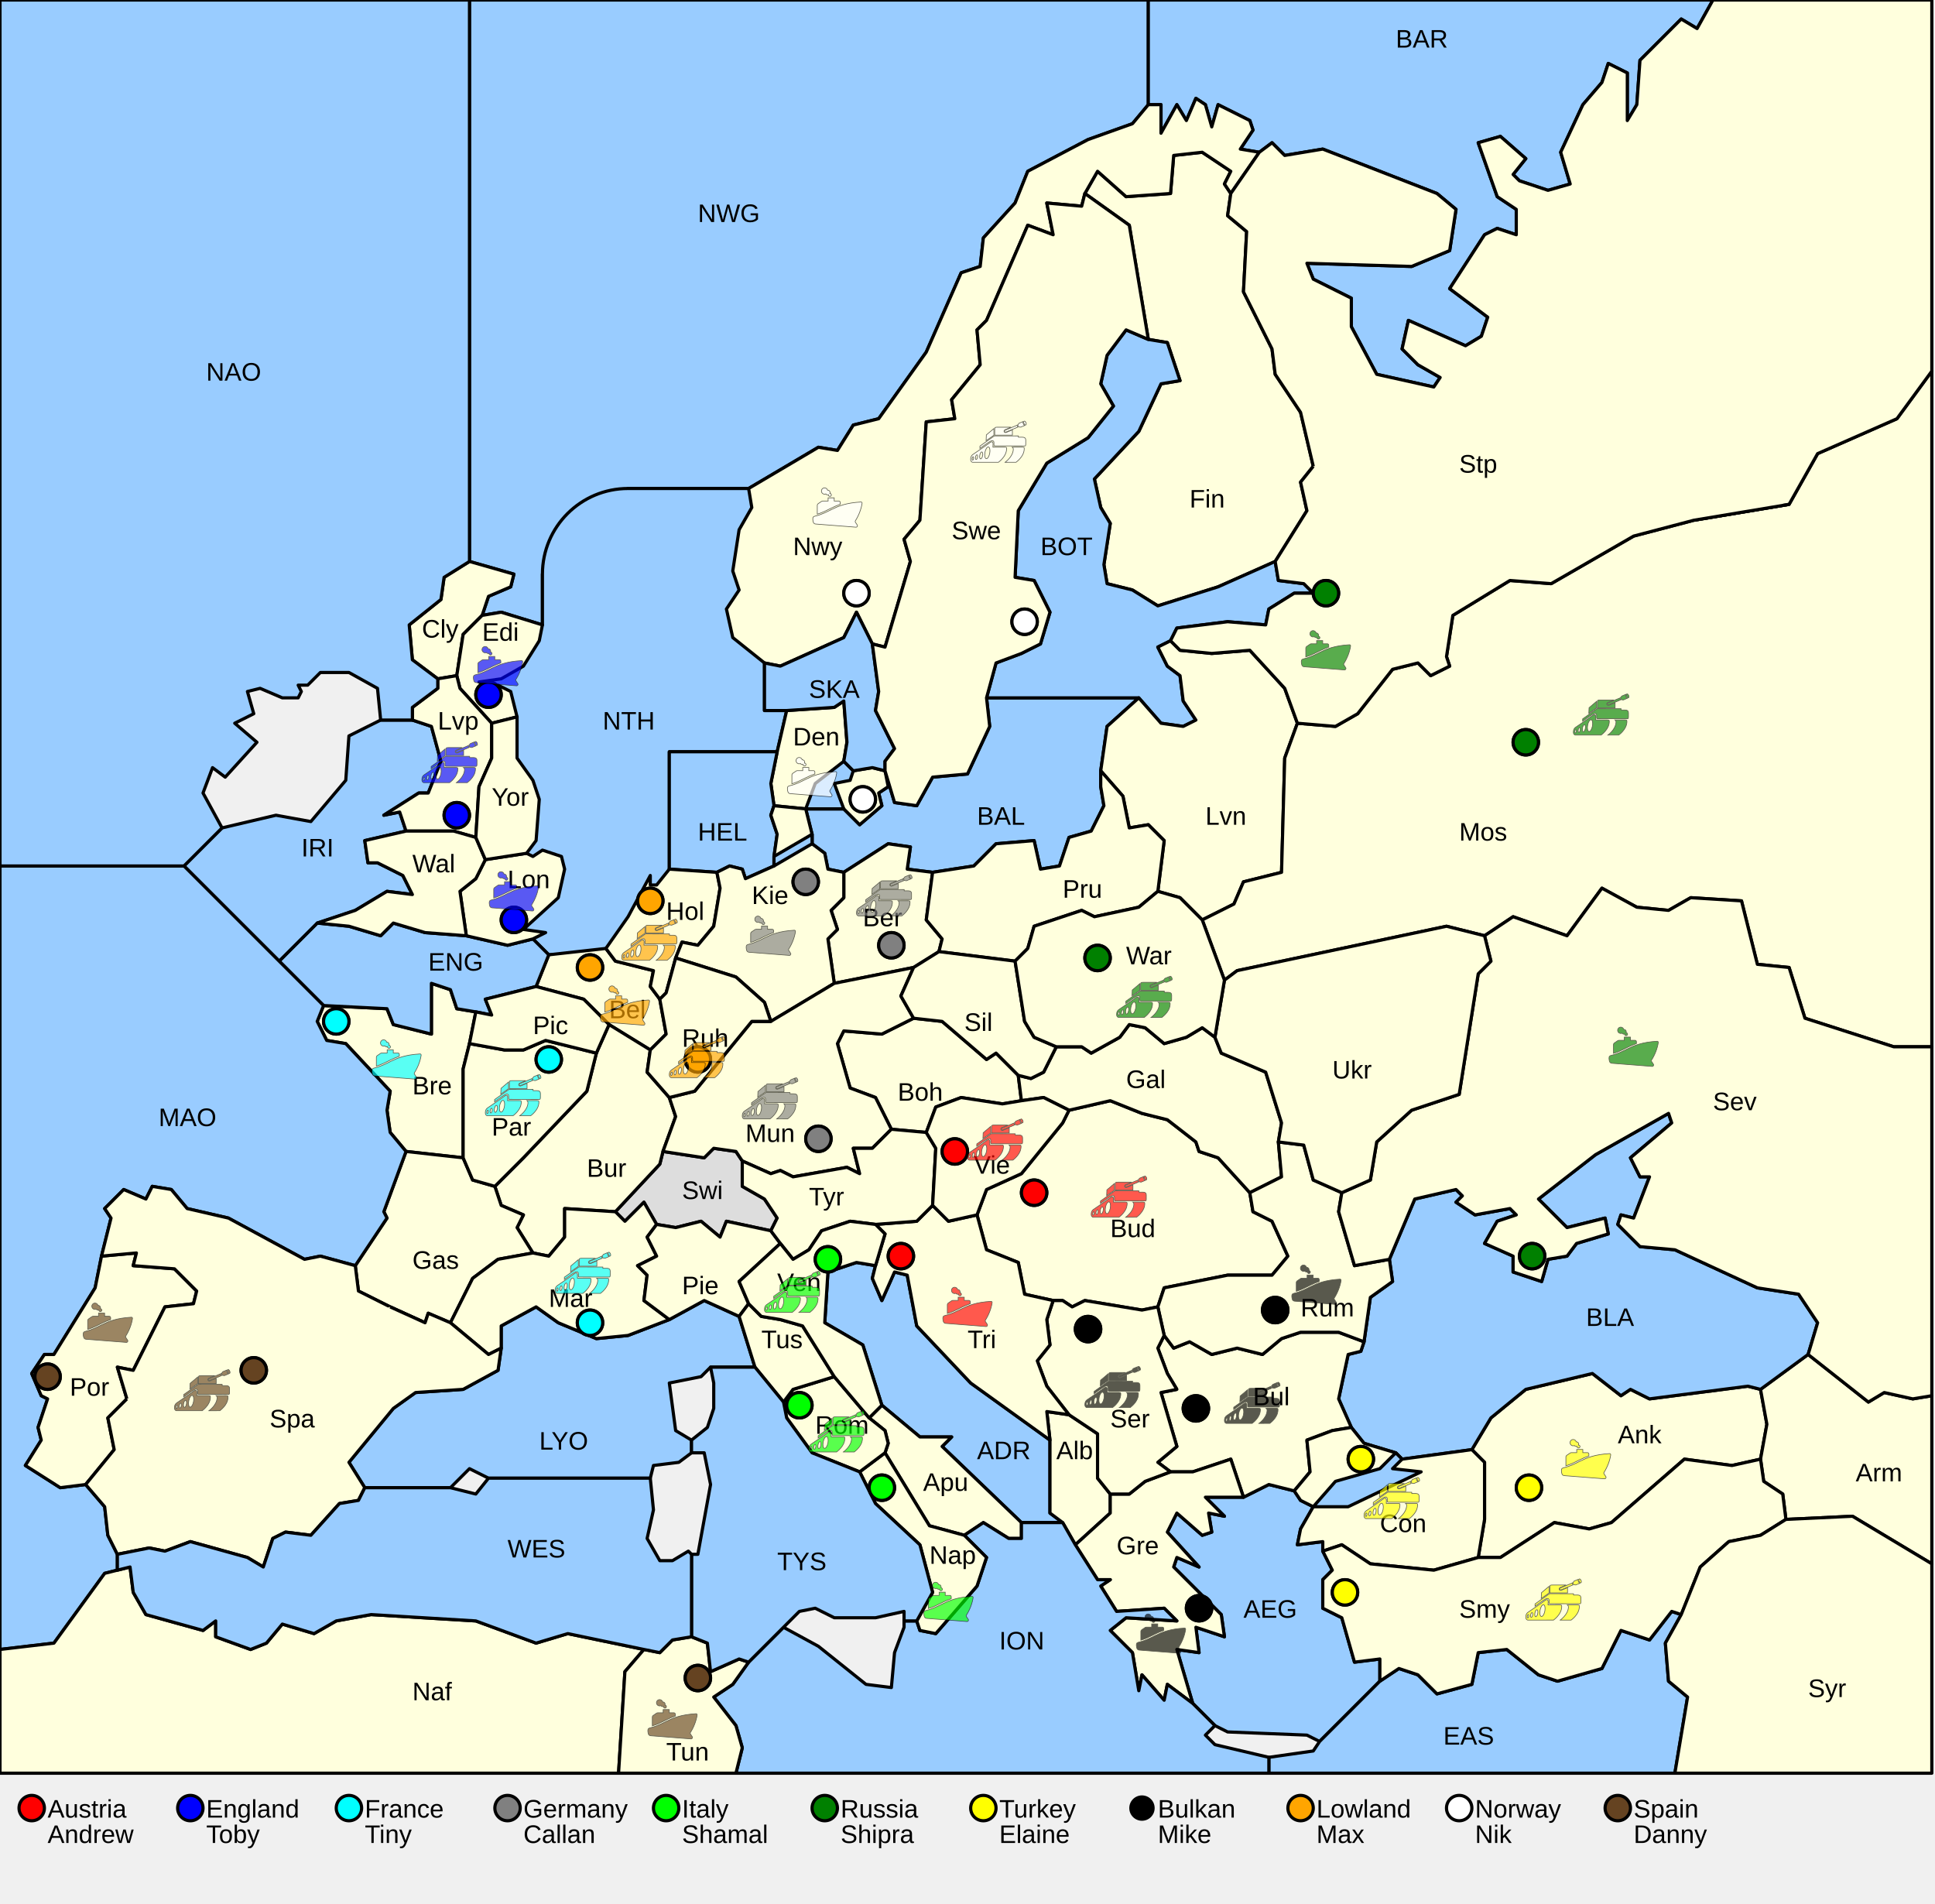
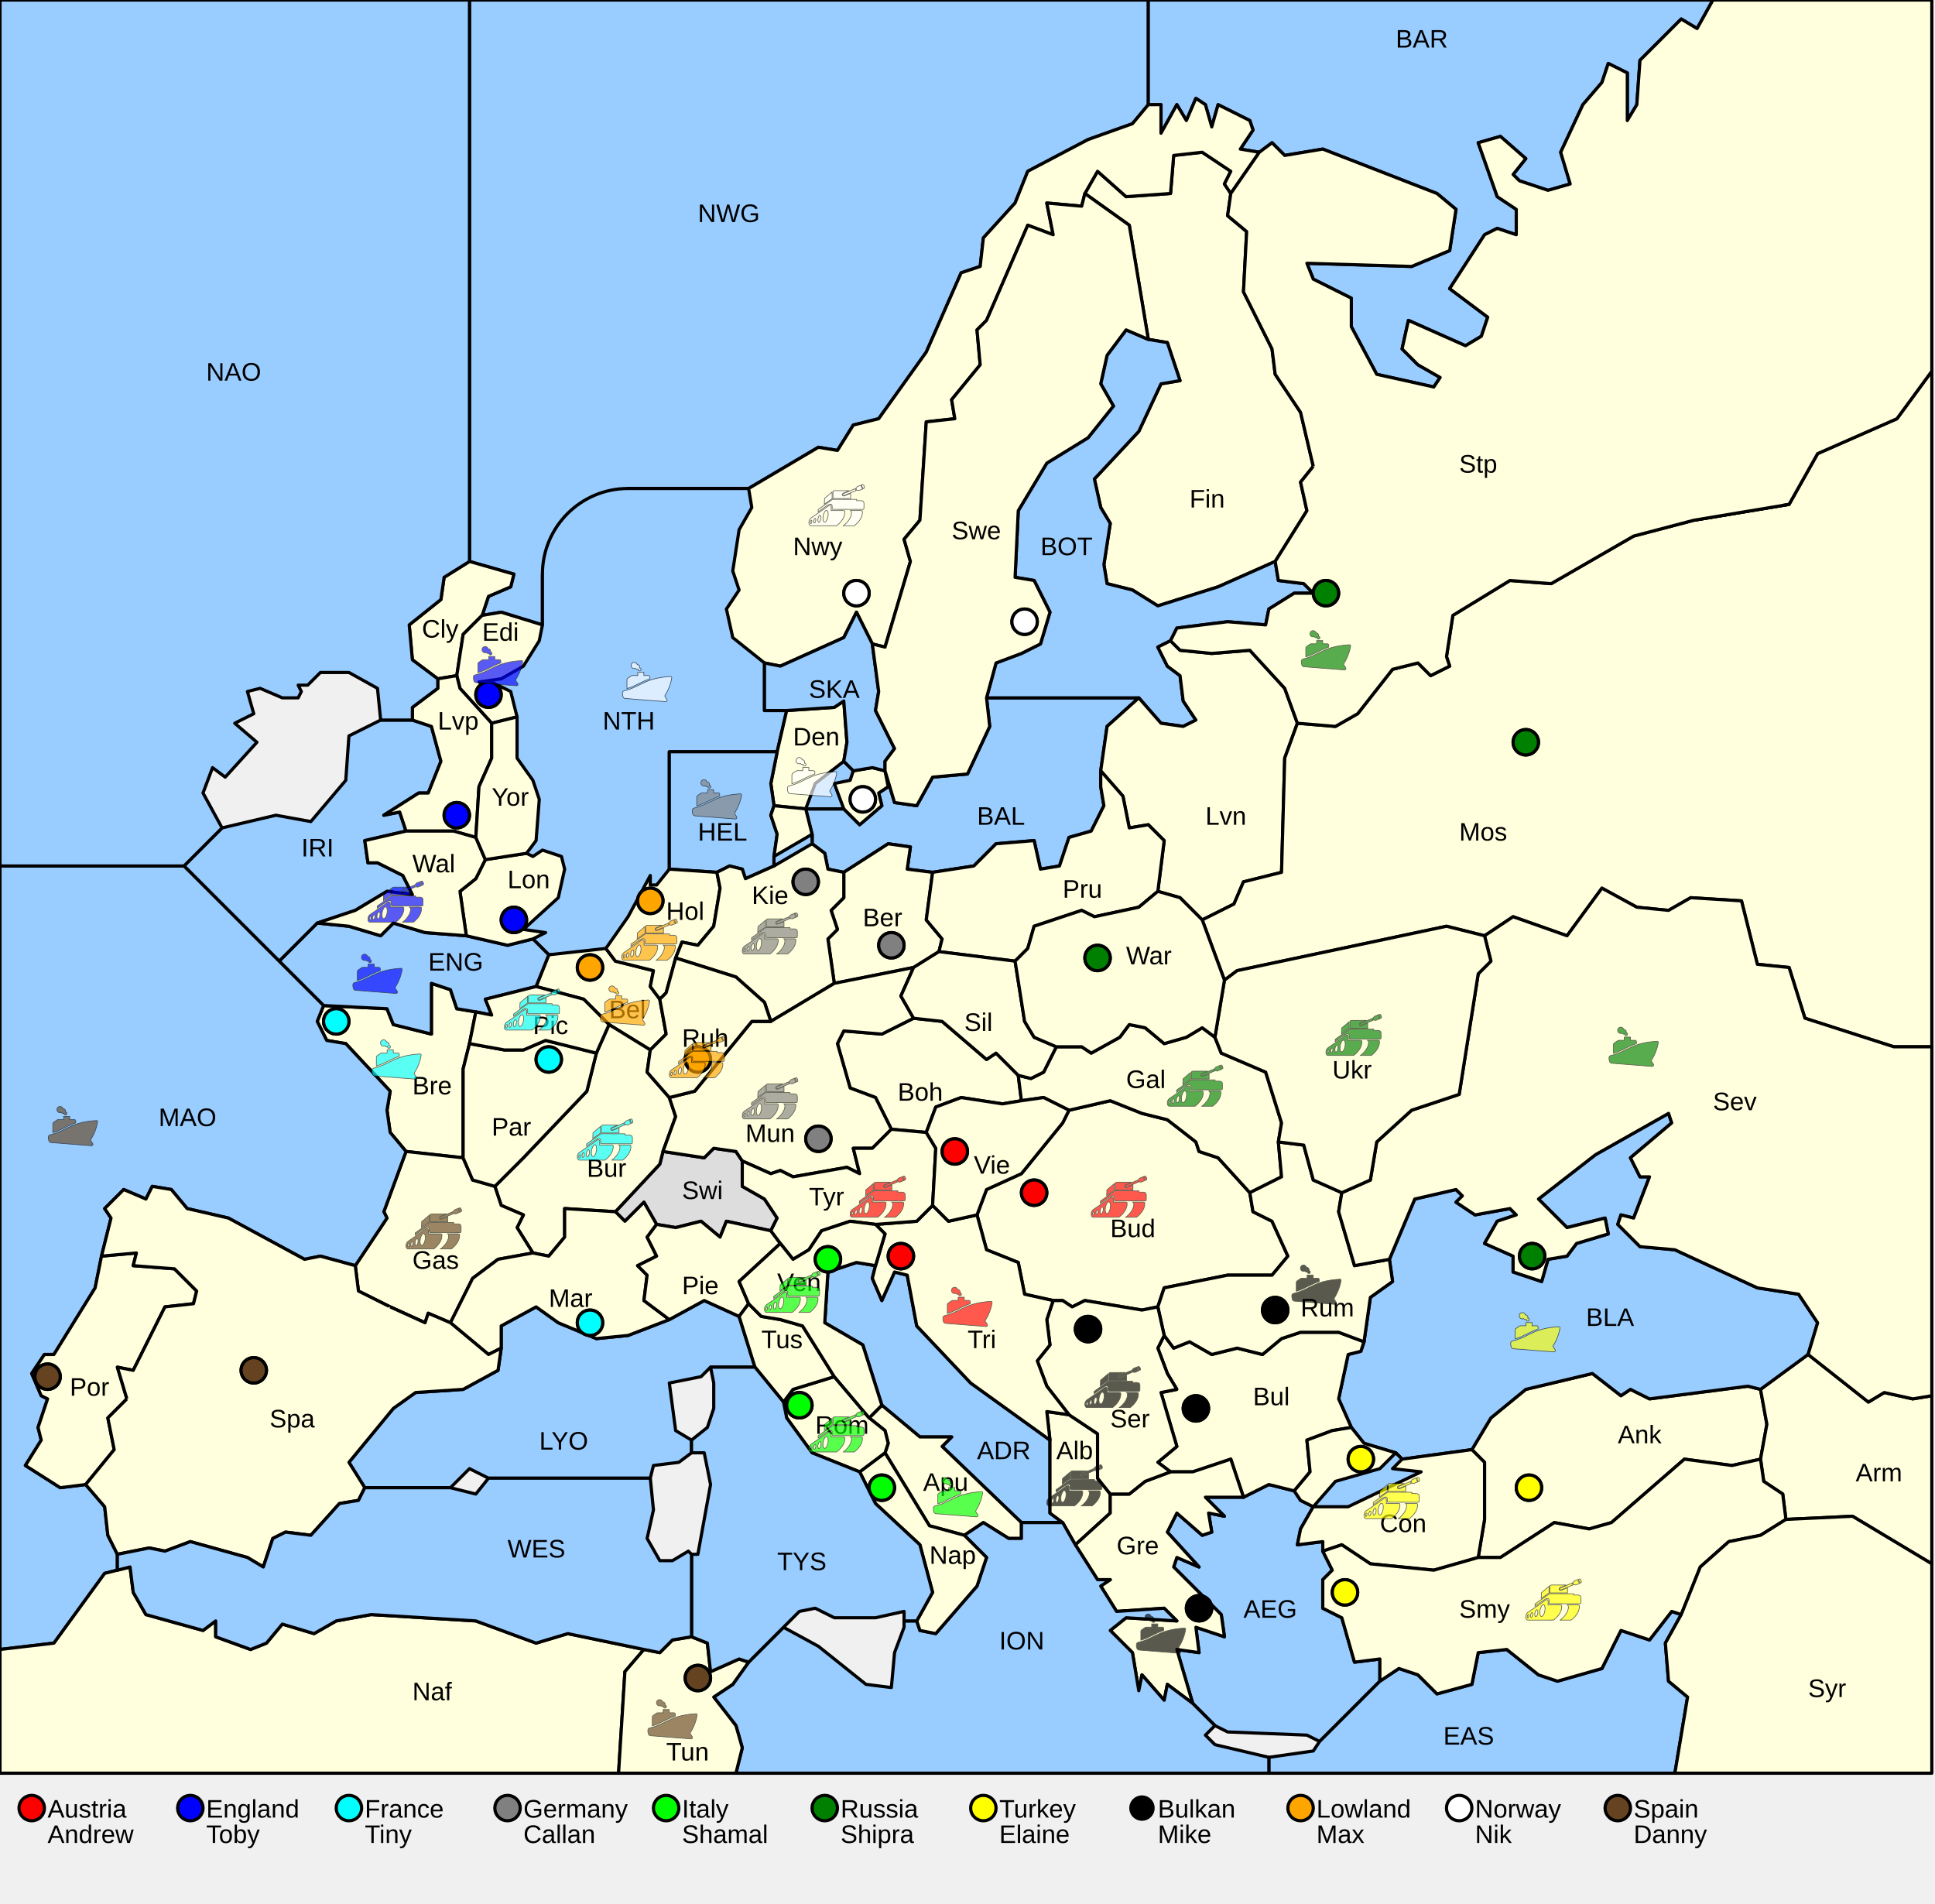
<svg xmlns="http://www.w3.org/2000/svg" xmlns:xlink="http://www.w3.org/1999/xlink" viewBox="0 0 610 600" width="1220" height="1200">
  <defs>
    <style type="text/css">

	.l, .Unowned	{fill:#FFFFDD; stroke:black; stroke-linejoin:round}
	.w		{fill:#99CCFF; stroke:black; stroke-linejoin:round}
	.s		{fill:#DDDDDD; stroke:black; stroke-linejoin:round}

	text		{font-family:Arial,Helvetica,sans-serif; font-size:8px}

	.Austria	{fill:#FF0000; stroke:black}
	.England	{fill:#0000FF; stroke:black}
	.France 	{fill:#00FFFF; stroke:black}
	.Germany	{fill:#808080; stroke:black}
	.Italy  	{fill:#00FF00; stroke:black}
	.Russia 	{fill:#008000; stroke:black}
	.Turkey 	{fill:#FFFF00; stroke:black}
	.Balkan 	{fill:#000000; stroke:black}
	.Lowland 	{fill:#FFA500; stroke:black}
	.NorwayC 	{fill:#FFFFFF; stroke:black}
	.SpainC      {fill:#654321; stroke:black}

</style>
  </defs>
  <g title="Norwegian Sea">
    <polygon class="w" points="362,33 357,39 343,44 324,54 320,64 310,75 309,84 303,86 292,111 277,132 269,134 264,142 258,141 236,154 198,154 171,181 171,197 158,193 152,194 154,188 161,185 162,181   148,177 148,0 362,0" />
    <text x="220" y="70">NWG</text>
  </g>
  <g title="North Sea">
    <path class="w" d="M171,197 L171,181 A27,27 0,0,1 198,154 L241,154 L241,224 L248,224 L245,237 L211,237 L211,301 L173,301 L165,293 L140,197Z" />
    <text x="190" y="230">NTH</text>
  </g>
  <g title="Switzerland">
    <polygon class="s" points="209,363 208,367 194,382 197,385 203,379 207,386 213,387 221,385 227,390 229,385 243,388 245,384 241,378 234,374 234,366 232,363 225,362 222,365" />
    <text x="215" y="378">Swi</text>
  </g>
  <g title="Adriatic Sea">
    <polygon class="w" points="322,480 297,456 300,453 290,453 278,443 272,424 260,417 261,401 270,398 276,399 275,403 278,410 282,401 286,402 289,418 306,436 331,454 331,477 335,480" />
    <text x="308" y="460">ADR</text>
  </g>
  <g title="Aegean Sea">
    <polygon class="w" points="376,537 371,520 378,521 377,513 386,516 385,509 370,494 371,491 378,494 368,483 371,477 379,484 382,483 381,477 386,478 380,472 392,472 400,468 408,470 410,473 414,475   410,482 409,487 417,486 417,489 420,495 417,498 417,507 423,510 427,524 435,523 435,530 416,549 412,547 387,546 383,544" />
    <text x="392" y="510">AEG</text>
  </g>
  <g title="Albania">
    <polygon class="l" points="331,454 331,477 335,480 339,487 350,477 350,471 346,466 346,452 337,446 330,445" />
    <text x="333" y="460">Alb</text>
  </g>
  <g title="Ankara">
    <polygon class="l" points="555,438 551,437 520,441 514,438 511,440 502,433 481,438 470,447 464,457 468,461 468,479 466,491 473,491 490,480 501,482 508,480 531,460 546,462 555,460 557,449" />
    <text x="510" y="455">Ank</text>
    <use xlink:href="#SC" transform="translate(482,469)" />
  </g>
  <g title="Apulia">
    <polygon class="l" points="304,484 310,480 318,485 322,485 322,480 297,456 300,453 290,453 278,443 274,447 279,451 280,455 279,458 293,481" />
    <text x="291" y="470">Apu</text>
  </g>
  <g title="Armenia">
    <polygon class="l" points="609,493 584,478 563,479 562,471 556,467 555,460 557,449 555,438 570,427 589,442 594,439 603,441 609,440" />
    <text x="585" y="467">Arm</text>
  </g>
  <g title="Baltic Sea">
    <polygon class="w" points="266,255 271,260 278,254 277,250 280,248 279,243 282,253 289,254 294,245 305,244 312,229 311,220 359,220 349,229 347,243 347,248 348,254 344,262 337,264 334,273 328,274   326,265 314,266 307,273 294,275 286,274 287,267 280,266 266,275 261,274 260,269 256,266 256,263 254,255" />
    <text x="308" y="260">BAL</text>
  </g>
  <g title="Barents Sea">
    <polygon class="w" points="540 0 535,9 530,6 517,19 516,33 513,38 513,23 507,20 505,26 499,33 492,48 495,58 488,60 479,57 477,55 481,50 473,43 466,45 472,62 478,66 478,74 472,72 468,74 457,91   469,100 467,106 462,109 444,101 442,110 447,115 454,119 452,122 434,118 426,103 426,94 414,88 412,83 445,84 457,79 459,66 453,61 417,47 405,49 401,45 397,48 391,47 395,41 394,38 384,33 382,40   380,33 377,31 374,38 371,33 366,42 366,33 362,33 362,0" />
    <text x="440" y="15">BAR</text>
  </g>
  <g title="Belgium">
    <polygon class="l" points="191,299 194,303 206,306 205,311 208,315 210,326 205,331 192,323 184,315 169,311 173,301" />
    <text x="192" y="321">Bel</text>
    <use xlink:href="#SC" transform="translate(186,305)" />
  </g>
  <g title="Berlin">
    <polygon class="l" points="294,275 286,274 287,267 280,266 266,275 266,283 262,287 264,293 261,296 263,310 288,305 296,300 297,296 292,290" />
    <text x="272" y="292">Ber</text>
    <use xlink:href="#SC" transform="translate(281,298)" />
  </g>
  <g title="Black Sea">
    <polygon class="w" points="440,458 430,455 426,450 422,441 425,427 429,426 430,423 432,409 439,404 438,397 446,378 459,375 461,377 459,379 465,383 476,381 478,383 472,385 468,392 477,396 477,401   486,404 488,397 494,396 497,392 507,389 506,384 494,387 485,378 503,364 526,351 527,354 514,365 517,371 520,371 515,384 511,383 510,386 517,393 528,394 554,406 567,408 573,417 570,427 555,438   551,437 520,441 514,438 511,440 502,433 481,438 470,447 464,457 442,460" />
    <text x="500" y="418">BLA</text>
  </g>
  <g title="Bohemia">
    <polygon class="l" points="281,356 276,346 268,343 264,329 266,325 278,326 288,321 297,322 311,334 314,332 321,339 322,347 316,348 303,346 295,349 292,357" />
    <text x="283" y="347">Boh</text>
  </g>
  <g title="Brest">
    <polygon class="l" points="150,319 144,318 142,312 136,310 136,326 124,323 122,318 102,317 100,322 103,328 109,329 123,344 122,350 123,357 128,363 146,365 146,337 148,329" />
    <text x="130" y="345">Bre</text>
    <use xlink:href="#SC" transform="translate(106,322)" />
  </g>
  <g title="Budapest">
    <polygon class="l" points="394,376 395,382 401,385 406,396 401,402 387,402 367,406 365,412 360,413 342,410 338,412 335,410 332,410 323,408 321,398 311,394 308,383 311,375 322,370 335,354 337,350   350,347 360,351 368,353 377,360 378,363 384,365" />
    <text x="350" y="390">Bud</text>
    <use xlink:href="#SC" transform="translate(326,376)" />
  </g>
  <g title="Bulgaria (ec)">
    <polyline class="l" points="413,464 412,454 420,451 426,450 422,441 425,427 429,426 430,423 422,420 410,420 404,422 398,427 390,425 382,427 375,423 370,425 367,421 365,425 368,433 371,438" />
    <text x="395" y="443">Bul</text>
  </g>
  <g title="Bulgaria (sc)">
    <polyline class="l" points="371,438 366,439 371,456 365,461 369,464 376,464 388,460 392,472 400,468 408,470 413,464 412,454" />
    <use xlink:href="#SC" transform="translate(377,444)" />
  </g>
  <g title="Burgundy">
    <polygon class="l" points="192,323 205,331 204,338 211,346 213,352 209,363 208,367 194,382 178,381 178,390 173,396 168,395 163,387 165,383 158,380 156,374 165,365 185,344 188,332" />
    <text x="185" y="371">Bur</text>
  </g>
  <g title="Clyde">
    <polygon class="l" points="138,214 130,208 129,197 139,189 140,182 148,177 162,181 161,185 154,188 152,194 146,200 144,213" />
    <text x="133" y="201">Cly</text>
  </g>
  <g title="Constantinople">
    <polygon class="l" points="408,470 410,473 414,475 410,482 409,487 417,486 417,489 423,487 432,493 452,495 466,491 468,479 468,461 464,457 442,460 440,458 430,455 426,450 420,451 412,454 413,464" />
    <polygon class="w" points="414,475 421,467 435,463 440,458 442,460 439,463 448,464 425,475" />
    <text x="435" y="483">Con</text>
    <use xlink:href="#SC" transform="translate(429,460)" />
  </g>
  <g title="Denmark">
    <polygon class="l" points="279,243 275,242 269,243 266,240 267,234 266,221 263,223 248,224 245,237 243,247 244,254 254,255 266,255 271,260 278,254 277,250 280,248 " />
    <polygon class="w" points="269,243 268,246 263,247 266,255 254,255 257,247 266,240" />
    <text x="250" y="235">Den</text>
    <use xlink:href="#SC" transform="translate(272,252)" />
  </g>
  <g title="Eastern Mediterranean">
    <polygon class="w" points="435,530 441,526 447,528 453,534 464,531 466,521 475,520 485,528 491,530 505,526 511,514 520,517 527,508 530,509 525,518 526,530 532,535 528,559 400,559 400,554 414,552 416,549" />
    <text x="455" y="550">EAS</text>
  </g>
  <g title="Edinburgh">
    <polygon class="l" points="152,194 158,193 171,197 170,202 165,210 158,214 151,215 157,216 161,218 163,226 155,228 145,217 144,213 146,200" />
    <text x="152" y="202">Edi</text>
    <use xlink:href="#SC" transform="translate(154,219)" />
  </g>
  <g title="English Channel">
    <polygon class="w" points="173,301 169,311 153,315 155,320 150,319 144,318 142,312 136,310 136,326 124,323 122,318 102,317 88,303 100,291 110,292 120,295 124,291 134,294 147,295 160,298 168,296" />
    <text x="135" y="306">ENG</text>
  </g>
  <g title="Finland">
    <polygon class="l" points="362,107 368,108 372,120 366,121 359,136 345,151 347,160 350,165 348,178 349,184 357,186 365,191 384,185 402,177 412,161 410,152 414,147 410,130 402,118 401,110 392,92   393,73 387,68 388,61 386,58 388,54 379,48 370,49 369,61 355,62 346,54 342,61 356,71" />
    <text x="375" y="160">Fin</text>
  </g>
  <g title="Galicia">
    <polygon class="l" points="333,330 341,330 344,332 353,327 356,323 361,324 367,329 374,327 379,324 383,327 385,332 399,338 404,354 403,360 404,371 394,376 384,365 378,363 377,360 368,353 360,351   350,347 337,350 329,346 322,347 321,339 322,347 321,339 325,340 329,338" />
    <text x="355" y="343">Gal</text>
  </g>
  <g title="Gascony">
    <polygon class="l" points="128,363 121,382 122,384 112,399 113,407 123,412 134,417 135,414 142,417 149,403 157,397 168,395 163,387 165,383 158,380 156,374 149,372 146,365" />
    <text x="130" y="400">Gas</text>
  </g>
  <g title="Greece">
    <polygon class="l" points="339,487 346,498 350,498 347,500 352,508 367,507 371,511 355,510 350,514 357,521 359,533 360,528 367,536 368,531 376,537 371,520 378,521 377,513 386,516 385,509 370,494   371,491 378,494 368,483 371,477 379,484 382,483 381,477 386,478 380,472 392,472 388,460 376,464 369,464 361,467 356,471 350,471 350,477" />
    <text x="352" y="490">Gre</text>
    <use xlink:href="#SC" transform="translate(378,507)" />
  </g>
  <g title="Gulf of Lyon">
    <polygon class="w" points="115,469 110,461 124,444 131,439 146,438 157,432 158,425 158,418 169,412 176,417 188,422 198,421 211,416 222,410 233,415 238,431 224,431 221,434 211,436 213,451 218,454   218,458 214,461 206,462 205,466 154,466 148,463 142,469" />
    <text x="170" y="457">LYO</text>
  </g>
  <g title="Gulf of Bothnia">
    <polygon class="w" points="311,220 314,209 322,206 328,203 331,193 326,183 320,182 321,161 330,146 343,138 351,128 347,121 349,112 355,104 362,107 368,108 372,120 366,121 359,136 345,151 347,160   350,165 348,178 349,184 357,186 365,191 384,185 402,177 403,183 411,184 414,187 408,187 400,192 399,197 387,196 371,198 369,202 365,204 368,210 372,213 373,221 377,227 373,229 366,228 359,220" />
    <text x="328" y="175">BOT</text>
  </g>
  <g title="Helgoland Bight">
    <polygon class="w" points="245,237 243,247 244,254 243,257 245,263 244,270 244,273 235,277 234,274 230,273 226,275 211,274 211,237" />
    <text x="220" y="265">HEL</text>
  </g>
  <g title="Holland">
    <polygon class="l" points="226,275 227,280 225,292 220,298 215,297 213,302 210,313 208,315 205,311 206,306 194,303 191,299 198,289 205,276 205,279 207,279 211,274" />
    <text x="210" y="290">Hol</text>
    <use xlink:href="#SC" transform="translate(205,284)" />
  </g>
  <g title="Ionian Sea">
    <polygon class="w" points="289,511 290,514 295,515 308,500 311,491 304,484 310,480 318,485 322,485 322,480 335,480 339,487 346,498 350,498 347,500 352,508 367,507 371,511 355,510 350,514 357,521   359,533 360,528 367,536 368,531 376,537 383,544 380,547 383,550 400,554 400,559 232,559 234,551 232,544 225,535 231,531 236,524 247,513 258,519 273,531 281,532 282,521 285,513 285,511" />
    <text x="315" y="520">ION</text>
  </g>
  <g title="Irish Sea">
    <polygon class="w" points="100,291 112,287 122,281 130,282 127,276 119,272 116,272 115,265 128,262 126,256 121,257 132,250 135,250 139,240 136,229 130,227 120,227 110,232 109,246 98,259 87,257   70,261 58,273 88,303" />
    <text x="95" y="270">IRI</text>
  </g>
  <g title="Kiel">
    <polygon class="l" points="244,254 243,257 245,263 244,270 244,273 235,277 234,274 230,273 226,275 227,280 225,292 220,298 215,297 213,302 232,308 241,316 243,322 263,310 261,296 264,293   262,287 266,283 266,275 261,274 260,269 256,266 256,263 254,255" />
    <polygon class="w" points="244,270 244,273 256,266 256,263 " />
    <text x="237" y="285">Kie</text>
    <use xlink:href="#SC" transform="translate(254,278)" />
  </g>
  <g title="Liverpool">
    <polygon class="l" points="128,262 126,256 121,257 132,250 135,250 139,240 136,229 130,227 130,223 138,217 138,214 144,213 145,217 155,228 155,239 151,248 150,264 143,262" />
    <text x="138" y="230">Lvp</text>
    <use xlink:href="#SC" transform="translate(144,257)" />
  </g>
  <g title="Livonia">
    <polygon class="l" points="369,202 365,204 368,210 372,213 373,221 377,227 373,229 366,228 359,220 349,229 347,243 354,251 356,261 362,260 367,265 365,281 372,283 379,290 389,285 392,278   404,275 405,239 409,228 405,217 394,205 382,206 372,205" />
    <text x="380" y="260">Lvn</text>
  </g>
  <g title="London">
    <polygon class="l" points="166,269 168,270 171,268 177,270 178,274 176,283 165,293 172,294 168,296 160,298 147,295 145,281 150,277 153,271" />
    <text x="160" y="280">Lon</text>
    <use xlink:href="#SC" transform="translate(162,290)" />
  </g>
  <g title="Marseilles">
    <polygon class="l" points="142,417 149,403 157,397 168,395 173,396 178,390 178,381 194,382 197,385 203,379 207,386 204,390 207,396 201,399 204,402 203,410 211,416 198,421 188,422 176,417   169,412 158,418 158,425 154,427" />
    <text x="173" y="412">Mar</text>
    <use xlink:href="#SC" transform="translate(186,417)" />
  </g>
  <g title="Mid-Atlantic_Ocean">
    <polygon class="w" points="102,317 100,322 103,328 109,329 123,344 122,350 123,357 128,363 121,382 122,384 112,399 101,396 96,397 72,384 59,381 54,375 48,374 46,378 39,375 33,381 35,384 32,396   30,406 17,427 14,427 10,433 13,440 15,441 12,450 13,454 8,462 19,469 27,468 33,475 34,484 37,490 37,495 33,496 17,518 0,520 0,273 58,273" />
    <text x="50" y="355">MAO</text>
  </g>
  <g title="Moscow">
    <polygon class="l" points="609,117 598,132 573,143 564,159 534,164 515,169 489,184 476,183 458,194 456,207 457,210 451,213 447,209 439,211 428,225 421,229 409,228 405,239 404,275 392,278   389,285 379,290 386,309 390,306 456,292 468,295 477,289 494,295 505,280 516,286 526,287 533,283 549,284 554,304 564,305 569,321 597,330 609,330" />
    <text x="460" y="265">Mos</text>
    <use xlink:href="#SC" transform="translate(481,234)" />
  </g>
  <g title="Munich">
    <polygon class="l" points="234,366 243,370 246,369 250,371 267,368 271,370 269,362 275,362 281,356 276,346 268,343 264,329 266,325 278,326 288,321 284,314 288,305 263,310 243,322 237,322   219,344 211,346 213,352 209,363 222,365 225,362 232,363" />
    <text x="235" y="360">Mun</text>
    <use xlink:href="#SC" transform="translate(258,359)" />
  </g>
  <g title="Naples">
    <polygon class="l" points="271,464 276,474 290,487 294,502 289,511 290,514 295,515 308,500 311,491 304,484 293,481 279,458" />
    <text x="293" y="493">Nap</text>
    <use xlink:href="#SC" transform="translate(278,469)" />
  </g>
  <g title="North Atlantic Ocean">
    <polygon class="w" points="70,261 64,250 67,242 71,245 81,234 74,228 80,225 78,218 82,217 89,220 94,220 95,218 94,216 97,216 101,212 110,212 119,217 120,227 130,227 130,223 138,217 138,214   130,208 129,197 139,189 140,182 148,177 148,0 0,0 0,273 58,273" />
    <text x="65" y="120">NAO</text>
  </g>
  <g title="North Africa">
    <polygon class="l" points="203,520 179,515 169,518 150,511 117,509 106,511 99,515 89,512 84,518 79,520 68,516 68,511 64,514 46,509 42,502 41,494 37,495 33,496 17,518 0,520 0,559 195,559 197,527" />
    <text x="130" y="536">Naf</text>
  </g>
  <g title="Norway">
    <polygon class="l" points="397,48 391,47 395,41 394,38 384,33 382,40 380,33 377,31 374,38 371,33 366,42 366,33 362,33 357,39 343,44 324,54 320,64 310,75 309,84 303,86 292,111 277,132 269,134   264,142 258,141 236,154 237,160 233,167 231,180 233,186 229,192 231,201 241,209 246,210 266,201 270,193 275,203 279,204 287,177 285,170 290,164 292,133 301,132 300,126 309,115 308,104 311,101   324,71 332,74 330,64 341,65 342,61 346,54 355,62 369,61 370,49 379,48 388,54 386,58 388,61" />
    <text x="250" y="175">Nwy</text>
    <use xlink:href="#SC" transform="translate(270,187)" />
  </g>
  <g title="Paris">
    <polygon class="l" points="146,365 149,372 156,374 165,365 185,344 188,332 172,328 165,331 159,331 148,329 146,337" />
    <text x="155" y="358">Par</text>
    <use xlink:href="#SC" transform="translate(173,334)" />
  </g>
  <g title="Picardy">
    <polygon class="l" points="169,311 153,315 155,320 150,319 148,329 159,331 165,331 172,328 188,332 192,323 184,315" />
    <text x="168" y="326">Pic</text>
  </g>
  <g title="Piedmont">
    <polygon class="l" points="207,386 204,390 207,396 201,399 204,402 203,410 211,416 222,410 233,415 236,411 233,404 246,392 243,388 229,385 227,390 221,385 213,387" />
    <text x="215" y="408">Pie</text>
  </g>
  <g title="Portugal">
    <polygon class="l" points="32,396 30,406 17,427 14,427 10,433 13,440 15,441 12,450 13,454 8,462 19,469 27,468 36,457 34,447 40,441 37,431 42,432 52,412 61,411 62,407 55,400 42,399 43,395" />
    <text x="22" y="440">Por</text>
    <use xlink:href="#SC" transform="translate(15,434)" />
  </g>
  <g title="Prussia">
    <polygon class="l" points="347,243 347,248 348,254 344,262 337,264 334,273 328,274 326,265 314,266 307,273 294,275 292,290 297,296 296,300 320,303 324,299 326,292 341,287 345,289 359,286   365,281 367,265 362,260 356,261 354,251" />
    <text x="335" y="283">Pru</text>
  </g>
  <g title="Rome">
    <polygon class="l" points="247,442 248,447 256,458 271,464 279,458 280,455 279,451 274,447 263,434 250,438" />
    <text x="257" y="452">Rom</text>
    <use xlink:href="#SC" transform="translate(252,443)" />
  </g>
  <g title="Ruhr">
    <polygon class="l" points="213,302 210,313 208,315 210,326 205,331 204,338 211,346 219,344 237,322 243,322 241,316 232,308" />
    <text x="215" y="330">Ruh</text>
    <use xlink:href="#SC" transform="translate(220,334)" />
  </g>
  <g title="Rumania">
    <polygon class="l" points="403,360 404,371 394,376 395,382 401,385 406,396 401,402 387,402 367,406 365,412 367,421 370,425 375,423 382,427 390,425 398,427 404,422 410,420 422,420 430,423 432,409   439,404 438,397 427,399 422,382 423,376 414,372 411,361" />
    <text x="410" y="415">Rum</text>
    <use xlink:href="#SC" transform="translate(402,413)" />
  </g>
  <g title="Serbia">
    <polygon class="l" points="365,412 360,413 342,410 338,412 335,410 332,410 330,416 331,424 327,429 330,437 337,446 346,452 346,466 350,471 356,471 361,467 369,464 365,461 371,456 366,439 371,438   368,433 365,425 367,421" />
    <text x="350" y="450">Ser</text>
    <use xlink:href="#SC" transform="translate(343,419)" />
  </g>
  <g title="Sevastopol">
    <polygon class="l" points="438,397 446,378 459,375 461,377 459,379 465,383 476,381 478,383 472,385 468,392 477,396 477,401 486,404 488,397 494,396 497,392 507,389 506,384 494,387 485,378 503,364   526,351 527,354 514,365 517,371 520,371 515,384 511,383 510,386 517,393 528,394 554,406 567,408 573,417 570,427 589,442 594,439 603,441 609,440 609,330 597,330 569,321 564,305 554,304 549,284   533,283 526,287 516,286 505,280 494,295 477,289 468,295 470,303 466,307 460,345 445,350 434,360 432,372 423,376 422,382 427,399" />
    <text x="540" y="350">Sev</text>
    <use xlink:href="#SC" transform="translate(483,396)" />
  </g>
  <g title="Silesia">
    <polygon class="l" points="288,321 297,322 311,334 314,332 321,339 325,340 329,338 333,330 326,327 323,322 320,303 296,300 288,305 284,314" />
    <text x="304" y="325">Sil</text>
  </g>
  <g title="Skagerrak">
    <polygon class="w" points="241,209 246,210 266,201 270,193 275,203 277,218 276,224 282,236 279,240 279,243 275,242 269,243 266,240 267,234 266,221 263,223 248,224 241,224" />
    <text x="255" y="220">SKA</text>
  </g>
  <g title="Smyrna">
    <polygon class="l" points="417,489 420,495 417,498 417,507 423,510 427,524 435,523 435,530 441,526 447,528 453,534 464,531 466,521 475,520 485,528 491,530 505,526 511,514 520,517 527,508 530,509   536,494 545,486 555,484 563,479 562,471 556,467 555,460 546,462 531,460 508,480 501,482 490,480 473,491 466,491 452,495 432,493 423,487" />
    <text x="460" y="510">Smy</text>
    <use xlink:href="#SC" transform="translate(424,502)" />
  </g>
  <g title="Spain (nc)">
    <polyline class="l" points="134,417 123,412 113,407 112,399 101,396 96,397 72,384 59,381 54,375 48,374 46,378 39,375 33,381 35,384 32,396 43,395 42,399 55,400 62,407 61,411 52,412 42,432 37,431 40,441" />
  </g>
  <g title="Spain (sc)">
    <polyline class="l" points="40,441 34,447 36,457 27,468 33,475 34,484 37,490 47,488 52,489 60,486 78,491 83,494 86,485 90,483 98,484 107,474 113,473 115,469 110,461 124,444 131,439 146,438   157,432 158,425 154,427 142,417 135,414 134,417 123,412" />
    <text x="85" y="450">Spa</text>
    <use xlink:href="#SC" transform="translate(80,432)" />
  </g>
  <g title="St Petersburg (nc)">
    <polyline class="l" points="534,164 564,159 573,143 598,132 609,117 609,0 540 0 535,9 530,6 517,19 516,33 513,38 513,23 507,20 505,26 499,33 492,48 495,58 488,60 479,57 477,55 481,50 473,43 466,45 472,62   478,66 478,74 472,72 468,74 457,91 469,100 467,106 462,109 444,101 442,110 447,115 454,119 452,122 434,118 426,103 426,94 414,88 412,83 445,84 457,79 459,66 453,61 417,47 405,49 401,45 397,48   388,61 387,68 393,73 392,92 401,110 402,118 410,130 414,147" />
    <text x="460" y="149">Stp</text>
  </g>
  <g title="St Petersburg (sc)">
    <polyline class="l" points="414,147 410,152 412,161 402,177 403,183 411,184 414,187 408,187 400,192 399,197 387,196 371,198 369,202 372,205 382,206 394,205 405,217 409,228 421,229 428,225 439,211   447,209 451,213 457,210 456,207 458,194 476,183 489,184 515,169 534,164 564,159" />
    <use xlink:href="#SC" transform="translate(418,187)" />
  </g>
  <g title="Sweden">
    <polygon class="l" points="275,203 277,218 276,224 282,236 279,240 279,243 282,253 289,254 294,245 305,244 312,229 311,220 314,209 322,206 328,203 331,193 326,183 320,182 321,161 330,146 343,138   351,128 347,121 349,112 355,104 362,107 356,71 342,61 341,65 330,64 332,74 324,71 311,101 308,104 309,115 300,126 301,132 292,133 290,164 285,170 287,177 279,204" />
    <text x="300" y="170">Swe</text>
    <use xlink:href="#SC" transform="translate(323,196)" />
  </g>
  <g title="Syria">
    <polygon class="l" points="530,509 536,494 545,486 555,484 563,479 584,478 609,493 609,559 528,559 532,535 526,530 525,518" />
    <text x="570" y="535">Syr</text>
  </g>
  <g title="Trieste">
    <polygon class="l" points="276,399 275,403 278,410 282,401 286,402 289,418 306,436 331,454 330,445 337,446 330,437 327,429 331,424 330,416 332,410 323,408 321,398 311,394 308,383 299,385 294,380   289,385 276,386 279,389" />
    <text x="305" y="425">Tri</text>
    <use xlink:href="#SC" transform="translate(284,396)" />
  </g>
  <g title="Tunis">
    <polygon class="l" points="232,559 234,551 232,544 225,535 231,531 236,524 233,523 224,527 223,518 218,516 212,517 208,521 203,520 197,527 195,559" />
    <text x="210" y="555">Tun</text>
    <use xlink:href="#SC" transform="translate(220,529)" />
  </g>
  <g title="Tuscany">
    <polygon class="l" points="233,415 238,431 247,442 250,438 263,434 253,418 246,416 240,415 236,411" />
    <text x="240" y="425">Tus</text>
  </g>
  <g title="Tyrolia">
    <polygon class="l" points="234,366 243,370 246,369 250,371 267,368 271,370 269,362 275,362 281,356 292,357 295,362 294,380 289,385 276,386 268,385 259,388 255,394 250,397 246,392 243,388 245,384   241,378 234,374" />
    <text x="255" y="380">Tyr</text>
  </g>
  <g title="Tyrrhenian Sea">
    <polygon class="w" points="238,431 247,442 248,447 256,458 271,464 276,474 290,487 294,502 289,511 285,511 285,508 276,510 263,510 257,507 252,508 247,513 236,524 233,523 224,527 223,518   218,516 218,490 220,490 224,468 222,458 218,458 218,454 223,450 225,444 225,436 224,431" />
    <text x="245" y="495">TYS</text>
  </g>
  <g title="Ukraine">
    <polygon class="l" points="383,327 385,332 399,338 404,354 403,360 411,361 414,372 423,376 432,372 434,360 445,350 460,345 466,307 470,303 468,295 456,292 390,306 386,309" />
    <text x="420" y="340">Ukr</text>
  </g>
  <g title="Venice">
    <polygon class="l" points="278,443 272,424 260,417 261,401 270,398 276,399 279,389 276,386 268,385 259,388 255,394 250,397 246,392 233,404 236,411 240,415 246,416 253,418 263,434 274,447" />
    <text x="245" y="407">Ven</text>
    <use xlink:href="#SC" transform="translate(261,397)" />
  </g>
  <g title="Vienna">
    <polygon class="l" points="292,357 295,349 303,346 316,348 322,347 329,346 337,350 335,354 322,370 311,375 308,383 299,385 294,380 295,362" />
    <text x="307" y="370">Vie</text>
    <use xlink:href="#SC" transform="translate(301,363)" />
  </g>
  <g title="Wales">
    <polygon class="l" points="100,291 112,287 122,281 130,282 127,276 119,272 116,272 115,265 128,262 143,262 150,264 153,271 150,277 145,281 147,295 134,294 124,291 120,295 110,292" />
    <text x="130" y="275">Wal</text>
  </g>
  <g title="Warsaw">
    <polygon class="l" points="333,330 326,327 323,322 320,303 324,299 326,292 341,287 345,289 359,286 365,281 372,283 379,290 386,309 383,327 379,324 374,327 367,329 361,324 356,323 353,327   344,332 341,330" />
    <text x="355" y="304">War</text>
    <use xlink:href="#SC" transform="translate(346,302)" />
  </g>
  <g title="Western Mediterranean">
    <polygon class="w" points="37,490 47,488 52,489 60,486 78,491 83,494 86,485 90,483 98,484 107,474 113,473 115,469 142,469 150,471 154,466 205,466 206,476 204,485 208,492 212,492 217,489 218,490   218,516 212,517 208,521 203,520 179,515 169,518 150,511 117,509 106,511 99,515 89,512 84,518 79,520 68,516 68,511 64,514 46,509 42,502 41,494 37,495" />
    <text x="160" y="491">WES</text>
  </g>
  <g title="Yorkshire">
    <polygon class="l" points="163,226 163,239 168,246 170,252 169,265 166,269 153,271 150,264 151,248 155,239 155,228" />
    <text x="155" y="254">Yor</text>
  </g>
  <defs>
    <g id="A" opacity=".65">
      <g transform="translate(-10, -10)">
        <g transform="scale(.2)">
          <path d="M41.64,50.417c0,2.522,0,2.438,2.438,2.438c1.429,0,44.989,0.087,46.165,0.087c1.178,0,1.559-0.778,1.559-3.132  c0-1.428,0.018-6.03,0.018-6.03c-0.057-2.198-0.559-4.625-5.584-4.625h-5.965l-0.086-2.011l-37.797-0.091L19.602,53.197v3.616  c0,0,12.36-8.997,16.06-11.057c3.7-2.06,5.881-0.973,5.966,1.549C41.627,49.797,41.64,50.417,41.64,50.417z" />
          <polygon points="29.334,44.623 41.627,36.003 41.547,25.535 29.712,35.542 " />
          <path d="M60.783,31.761c0,0-2.209,0.693-3.023-1.263c-0.814-1.957,1.232-3.037,1.232-3.037l9.725-4.052  c-0.574-0.025-1.304-0.019-2.239-0.019c-3.91,0-17.279,0-19.424,0c-3.657,0-4.162,0.378-4.162,3.027s0,9.459,0,9.459h27.873  c0,0,0-5.047,0-8.274L60.783,31.761z" />
          <path d="M78.076,20.348l0.047-0.062l-18.84,7.851c0,0-1.4,0.739-0.844,2.077c0.558,1.338,2.068,0.864,2.068,0.864l18.787-7.829  L78.076,20.348z" />
          <path d="M87.959,17.956c-0.703-1.688-0.572-3.35,0.291-3.71l-7.055,2.94l-2.061,2.721l1.234,2.937l3.373,0.458l7.057-2.94  C89.934,20.721,88.662,19.645,87.959,17.956z" />
          <ellipse transform="matrix(-0.9231 0.3847 -0.3847 -0.9231 180.6826 -2.417)" cx="90.583" cy="16.862" rx="1.696" ry="3.312" />
          <path d="M52.903,75.059c1.318-1.302,2.776-2.919,4.118-4.793l0.298-0.42c1.015-1.467,1.944-3.082,2.677-4.816l0.177-0.42  c0.611-1.533,1.059-3.158,1.27-4.854l0.047-0.42c0.027-0.279,0.055-0.559,0.068-0.841c0-2.354,0.757-3.784-2.858-3.7  s-18.582-0.003-18.582-0.003s0.168-1.93,0.168-5.125s-2.018-4.372-5.213-1.766c-3.195,2.606-25.057,17.488-26.738,18.582  c-4.036,2.859-3.279,8.324-3.279,8.324c0.168,3.027,2.271,3.784,2.859,3.868s40.78,0,40.78,0s1.654-1.159,3.777-3.195L52.903,75.059  z M9.615,72.834c-0.286,1.518-1.021,2.653-1.641,2.536c-0.62-0.117-0.89-1.442-0.604-2.959s1.021-2.653,1.641-2.536  C9.63,69.992,9.901,71.317,9.615,72.834z M15.772,70.914c-0.393,2.084-1.402,3.645-2.253,3.484c-0.852-0.16-1.223-1.98-0.83-4.066  c0.394-2.085,1.403-3.645,2.254-3.484S16.166,68.829,15.772,70.914z M23.845,68.271c-0.57,3.024-2.034,5.287-3.27,5.054  c-1.235-0.233-1.773-2.874-1.203-5.898c0.571-3.024,2.034-5.287,3.27-5.054C23.877,62.605,24.416,65.246,23.845,68.271z   M35.024,64.46c-0.961,5.094-3.427,8.906-5.507,8.513c-2.08-0.392-2.987-4.84-2.026-9.934c0.961-5.095,3.427-8.906,5.507-8.513  C35.078,54.918,35.985,59.366,35.024,64.46z" />
          <path d="M80.69,75.059c1.32-1.302,2.777-2.919,4.119-4.793l0.297-0.42c1.016-1.467,1.945-3.082,2.678-4.816l0.178-0.42  c0.611-1.533,1.059-3.158,1.27-4.854l0.047-0.42c0.027-0.279,0.055-0.559,0.068-0.841c0-2.354,0.756-3.784-2.859-3.7  c-2.766,0.064-11.705,0.028-15.975,0.008c0.977,0.733,1.682,1.508,1.682,3.692c-0.59,11.603-12.865,20.179-12.865,20.179  s-0.107,0-0.302,0.001l-0.011,0.028l17.465-0.029c0,0,1.656-1.159,3.779-3.195L80.69,75.059z" />
        </g>
      </g>
    </g>
    <g id="F" opacity=".65">
      <g transform="translate(-10, -10)">
        <g transform="scale(.2)">
          <path d="M88.854,43.189c0.142-1.051-0.711-1.976-1.768-1.917c-23.537,1.329-35.721,6.577-46.521,11.896   c-7.897,3.891-15.054,7.817-25.369,10.279c-2.732,0.651-4.066,1.271-4.066,4.592c0,1.615,0.367,3.438,0.753,4.908   c0.441,1.679,1.887,2.896,3.619,3.031l25.063,1.969l38.561,3.029c1.876,0.146,3.093-1.936,2.048-3.499l-2.861-4.288   c-0.484-0.728-0.472-1.667,0.008-2.397C83.382,63.084,87.646,52.133,88.854,43.189z" />
          <path d="M40.566,50.761c4.208-2.054,8.63-4.07,13.831-5.846V41.93c0-1.193-0.967-2.159-2.159-2.159h-7.352v-5.022   h-4.32h-5.273v5.022h-8.526c-0.548,0-1.367,0.251-1.821,0.559l-5.31,3.612c-0.888,0.604-1.419,1.606-1.419,2.679v13.786   c7.111-2.069,12.725-4.858,18.612-7.796C38.064,51.994,39.305,51.377,40.566,50.761z" />
          <path d="M29.721,28.946c0.691,0,1.347-0.141,1.944-0.396c0.678,0.939,1.775,1.556,3.021,1.556   c0.408,0,0.791-0.081,1.158-0.202l-0.021,0.202c0,1.278,1.038,2.313,2.314,2.313c1.279,0,2.314-1.035,2.314-2.313   c0-1.277-1.035-2.314-2.314-2.314h-0.001c0.18-0.438,0.282-0.916,0.282-1.419c0-2.061-1.67-3.732-3.732-3.732l-0.199,0.021   c-0.582-2.097-2.483-3.645-4.766-3.645c-2.741,0-4.965,2.222-4.965,4.964C24.755,26.724,26.979,28.946,29.721,28.946z" />
        </g>
      </g>
    </g>
    <g id="sc">
      <circle r="4" />
    </g>
    <use id="SC" xlink:href="#sc" class="Unowned" />
  </defs>
  <g title="Budapest">
    <use xlink:href="#sc" class="Austria" transform="translate(326,376)" />
  </g>
  <g title="Trieste">
    <use xlink:href="#sc" class="Austria" transform="translate(284,396)" />
  </g>
  <g title="Vienna">
    <use xlink:href="#sc" class="Austria" transform="translate(301,363)" />
  </g>
  <g title="Edinburgh">
    <use xlink:href="#sc" class="England" transform="translate(154,219)" />
  </g>
  <g title="Liverpool">
    <use xlink:href="#sc" class="England" transform="translate(144,257)" />
  </g>
  <g title="London">
    <use xlink:href="#sc" class="England" transform="translate(162,290)" />
  </g>
  <g title="Brest">
    <use xlink:href="#sc" class="France" transform="translate(106,322)" />
  </g>
  <g title="Marseilles">
    <use xlink:href="#sc" class="France" transform="translate(186,417)" />
  </g>
  <g title="Paris">
    <use xlink:href="#sc" class="France" transform="translate(173,334)" />
  </g>
  <g title="Berlin">
    <use xlink:href="#sc" class="Germany" transform="translate(281,298)" />
  </g>
  <g title="Kiel">
    <use xlink:href="#sc" class="Germany" transform="translate(254,278)" />
  </g>
  <g title="Munich">
    <use xlink:href="#sc" class="Germany" transform="translate(258,359)" />
  </g>
  <g title="Naples">
    <use xlink:href="#sc" class="Italy" transform="translate(278,469)" />
  </g>
  <g title="Rome">
    <use xlink:href="#sc" class="Italy" transform="translate(252,443)" />
  </g>
  <g title="Venice">
    <use xlink:href="#sc" class="Italy" transform="translate(261,397)" />
  </g>
  <g title="Moscow">
    <use xlink:href="#sc" class="Russia" transform="translate(481,234)" />
  </g>
  <g title="Sevastopol">
    <use xlink:href="#sc" class="Russia" transform="translate(483,396)" />
  </g>
  <g title="St Petersburg">
    <use xlink:href="#sc" class="Russia" transform="translate(418,187)" />
  </g>
  <g title="Warsaw">
    <use xlink:href="#sc" class="Russia" transform="translate(346,302)" />
  </g>
  <g title="Ankara">
    <use xlink:href="#sc" class="Turkey" transform="translate(482,469)" />
  </g>
  <g title="Constantinople">
    <use xlink:href="#sc" class="Turkey" transform="translate(429,460)" />
  </g>
  <g title="Smyrna">
    <use xlink:href="#sc" class="Turkey" transform="translate(424,502)" />
  </g>
  <g title="Greece">
    <use xlink:href="#sc" class="Balkan" transform="translate(378,507)" />
  </g>
  <g title="Rumania">
    <use xlink:href="#sc" id="Rumania" class="Balkan" transform="translate(402,413)" />
  </g>
  <g title="Serbia">
    <use xlink:href="#sc" id="Serbia" class="Balkan" transform="translate(343,419)" />
  </g>
  <g title="Bulgaria">
    <use xlink:href="#sc" id="Bulgaria" class="Balkan" transform="translate(377,444)" />
  </g>
  <g title="Belgium">
    <use xlink:href="#sc" id="Belgium" class="Lowland" transform="translate(186,305)" />
  </g>
  <g title="Holland">
    <use xlink:href="#sc" id="Holland" class="Lowland" transform="translate(205,284)" />
  </g>
  <g title="Ruhr">
    <use xlink:href="#sc" id="Ruhr" class="Lowland" transform="translate(220,334)" />
  </g>
  <g title="Norway">
    <use xlink:href="#sc" id="Norway" class="NorwayC" transform="translate(270,187)" />
  </g>
  <g title="Denmark">
    <use xlink:href="#sc" id="Denmark" class="NorwayC" transform="translate(272,252)" />
  </g>
  <g title="Sweden">
    <use xlink:href="#sc" id="Sweden" class="NorwayC" transform="translate(323,196)" />
  </g>
  <g title="Spain">
    <use xlink:href="#sc" id="Spain" class="SpainC" transform="translate(80,432)" />
  </g>
  <g title="Portugal">
    <use xlink:href="#sc" id="Portugal" class="SpainC" transform="translate(15,434)" />
  </g>
  <g title="Tunis">
    <use xlink:href="#sc" id="Tunis" class="SpainC" transform="translate(220,529)" />
  </g>
-   <g title="Vienna">
-     <use xlink:href="#A" id="Vienna" class="Austria" transform="translate(314,360)" />
+   <g title="Tyrolia">
+     <use xlink:href="#A" id="Tyrolia" class="Austria" transform="translate(277,378)" />
  </g>
  <g title="Budapest">
    <use xlink:href="#A" id="Budapest" class="Austria" transform="translate(353,378)" />
  </g>
  <g title="Trieste">
    <use xlink:href="#F" id="Trieste" class="Austria" transform="translate(305,412)" />
  </g>
-   <g title="London">
-     <use xlink:href="#F" id="London" class="England" transform="translate(162,281)" />
+   <g title="English_Channel">
+     <use xlink:href="#F" id="English_Channel" class="England" transform="translate(119,307)" />
  </g>
  <g title="Edinburgh">
    <use xlink:href="#F" id="Edinburgh" class="England" transform="translate(157,210)" />
  </g>
-   <g title="Liverpool">
-     <use xlink:href="#A" id="Liverpool" class="England" transform="translate(142,241)" />
-   </g>
-   <g title="Paris">
-     <use xlink:href="#A" id="Paris" class="France" transform="translate(162,346)" />
-   </g>
-   <g title="Marseilles">
-     <use xlink:href="#A" id="Marseilles" class="France" transform="translate(184,402)" />
+   <g title="Wales">
+     <use xlink:href="#A" id="Wales" class="England" transform="translate(125,285)" />
+   </g>
+   <g title="Picardy">
+     <use xlink:href="#A" id="Picardy" class="France" transform="translate(168,319)" />
+   </g>
+   <g title="Burgundy">
+     <use xlink:href="#A" id="Burgundy" class="France" transform="translate(191,360)" />
  </g>
  <g title="Brest">
    <use xlink:href="#F" id="Brest" class="France" transform="translate(125,334)" />
  </g>
-   <g title="Berlin">
-     <use xlink:href="#A" id="Berlin" class="Germany" transform="translate(279,283)" />
+   <g title="Kiel">
+     <use xlink:href="#A" id="Kiel" class="Germany" transform="translate(243,295)" />
  </g>
  <g title="Munich">
    <use xlink:href="#A" id="Munich" class="Germany" transform="translate(243,347)" />
  </g>
-   <g title="Kiel">
-     <use xlink:href="#F" id="Kiel" class="Germany" transform="translate(243,295)" />
+   <g title="Helgoland_Bight">
+     <use xlink:href="#F" id="Helgoland_Bight" class="Germany" transform="translate(226,252)" />
  </g>
  <g title="Rome">
    <use xlink:href="#A" id="Rome" class="Italy" transform="translate(264,452)" />
  </g>
  <g title="Venice">
    <use xlink:href="#A" id="Venice" class="Italy" transform="translate(250,408)" />
  </g>
-   <g title="Naples">
-     <use xlink:href="#F" id="Naples" class="Italy" transform="translate(299,505)" />
-   </g>
-   <g title="Moscow">
-     <use xlink:href="#A" id="Moscow" class="Russia" transform="translate(505,226)" />
-   </g>
-   <g title="Warsaw">
-     <use xlink:href="#A" id="Warsaw" class="Russia" transform="translate(361,315)" />
+   <g title="Apulia">
+     <use xlink:href="#F" id="Apulia" class="Italy" transform="translate(302,472)" />
+   </g>
+   <g title="Ukraine">
+     <use xlink:href="#A" id="Ukraine" class="Russia" transform="translate(427,327)" />
+   </g>
+   <g title="Galicia">
+     <use xlink:href="#A" id="Galicia" class="Russia" transform="translate(377,343)" />
  </g>
  <g title="St Petersburg (sc)">
    <use xlink:href="#F" id="St_Petersburg" class="Russia" transform="translate(418,205)" />
  </g>
  <g title="Sevastopol">
    <use xlink:href="#F" id="Sevastopol" class="Russia" transform="translate(515,330)" />
  </g>
  <g title="Constantinople">
    <use xlink:href="#A" id="Constantinople" class="Turkey" transform="translate(439,473)" />
  </g>
  <g title="Smyrna">
    <use xlink:href="#A" id="Smyrna" class="Turkey" transform="translate(490,505)" />
  </g>
-   <g title="Ankara">
-     <use xlink:href="#F" id="Ankara" class="Turkey" transform="translate(500,460)" />
+   <g title="Black_Sea">
+     <use xlink:href="#F" id="Black_Sea" class="Turkey" transform="translate(484,420)" />
  </g>
  <g title="Greece">
    <use xlink:href="#F" id="Greece" class="Balkan" transform="translate(366,515)" />
  </g>
  <g title="Rumania">
    <use xlink:href="#F" id="Rumania" class="Balkan" transform="translate(415,405)" />
  </g>
  <g title="Serbia">
    <use xlink:href="#A" id="Serbia" class="Balkan" transform="translate(351,438)" />
  </g>
-   <g title="Bulgaria">
-     <use xlink:href="#A" id="Bulgaria" class="Balkan" transform="translate(395,443)" />
+   <g title="Albania">
+     <use xlink:href="#A" id="Albania" class="Balkan" transform="translate(339,469)" />
  </g>
  <g title="Belgium">
    <use xlink:href="#F" id="Belgium" class="Lowland" transform="translate(197,317)" />
  </g>
  <g title="Holland">
    <use xlink:href="#A" id="Holland" class="Lowland" transform="translate(205,297)" />
  </g>
  <g title="Ruhr">
    <use xlink:href="#A" id="Ruhr" class="Lowland" transform="translate(220,334)" />
  </g>
-   <g title="Norway">
-     <use xlink:href="#F" id="Norway" class="NorwayC" transform="translate(264,160)" />
+   <g title="North_Sea">
+     <use xlink:href="#F" id="North_Sea" class="NorwayC" transform="translate(204,215)" />
  </g>
  <g title="Denmark">
    <use xlink:href="#F" id="Denmark" class="NorwayC" transform="translate(256,245)" />
  </g>
-   <g title="Sweden">
-     <use xlink:href="#A" id="Sweden" class="NorwayC" transform="translate(315,140)" />
-   </g>
-   <g title="Spain">
-     <use xlink:href="#A" id="Spain" class="SpainC" transform="translate(64,439)" />
-   </g>
-   <g title="Portugal">
-     <use xlink:href="#F" id="Portugal" class="SpainC" transform="translate(34,417)" />
+   <g title="Norway">
+     <use xlink:href="#A" id="Norway" class="NorwayC" transform="translate(264,160)" />
+   </g>
+   <g title="Gascony">
+     <use xlink:href="#A" id="Gascony" class="SpainC" transform="translate(137,388)" />
+   </g>
+   <g title="Mid-Atlantic_Ocean">
+     <use xlink:href="#F" id="Mid-Atlantic_Ocean" class="SpainC" transform="translate(23,355)" />
  </g>
  <g title="Tunis">
    <use xlink:href="#F" id="Tunis" class="SpainC" transform="translate(212,542)" />
  </g>
  <g title="labelAustria" transform="translate(10,570)">
    <use xlink:href="#sc" id="labelAustria" class="Austria" />
    <text x="5" y="3">Austria</text>
    <text x="5" y="11">Andrew</text>
  </g>
  <g title="labelEngland" transform="translate(60,570)">
    <use xlink:href="#sc" id="labelEngland" class="England" />
    <text x="5" y="3">England</text>
    <text x="5" y="11">Toby</text>
  </g>
  <g title="labelFrance" transform="translate(110,570)">
    <use xlink:href="#sc" id="labelFrance" class="France" />
    <text x="5" y="3">France</text>
    <text x="5" y="11">Tiny</text>
  </g>
  <g title="labelGermany" transform="translate(160,570)">
    <use xlink:href="#sc" id="labelGermany" class="Germany" />
    <text x="5" y="3">Germany</text>
    <text x="5" y="11">Callan</text>
  </g>
  <g title="labelItaly" transform="translate(210,570)">
    <use xlink:href="#sc" id="labelItaly" class="Italy" />
    <text x="5" y="3">Italy</text>
    <text x="5" y="11">Shamal</text>
  </g>
  <g title="labelRussia" transform="translate(260,570)">
    <use xlink:href="#sc" id="labelRussia" class="Russia" />
    <text x="5" y="3">Russia</text>
    <text x="5" y="11">Shipra</text>
  </g>
  <g title="labelTurkey" transform="translate(310,570)">
    <use xlink:href="#sc" id="labelTurkey" class="Turkey" />
    <text x="5" y="3">Turkey</text>
    <text x="5" y="11">Elaine</text>
  </g>
  <g title="labelBulkan" transform="translate(360,570)">
    <use xlink:href="#sc" id="labelBulkan" class="Bulkan" />
    <text x="5" y="3">Bulkan</text>
    <text x="5" y="11">Mike</text>
  </g>
  <g title="labelLowland" transform="translate(410,570)">
    <use xlink:href="#sc" id="labelLowland" class="Lowland" />
    <text x="5" y="3">Lowland</text>
    <text x="5" y="11">Max</text>
  </g>
  <g title="labelNorway" transform="translate(460,570)">
    <use xlink:href="#sc" id="labelNorway" class="NorwayC" />
    <text x="5" y="3">Norway</text>
    <text x="5" y="11">Nik</text>
  </g>
  <g title="labelSpain" transform="translate(510,570)">
    <use xlink:href="#sc" id="labelSpain" class="SpainC" />
    <text x="5" y="3">Spain</text>
    <text x="5" y="11">Danny</text>
  </g>
</svg>
